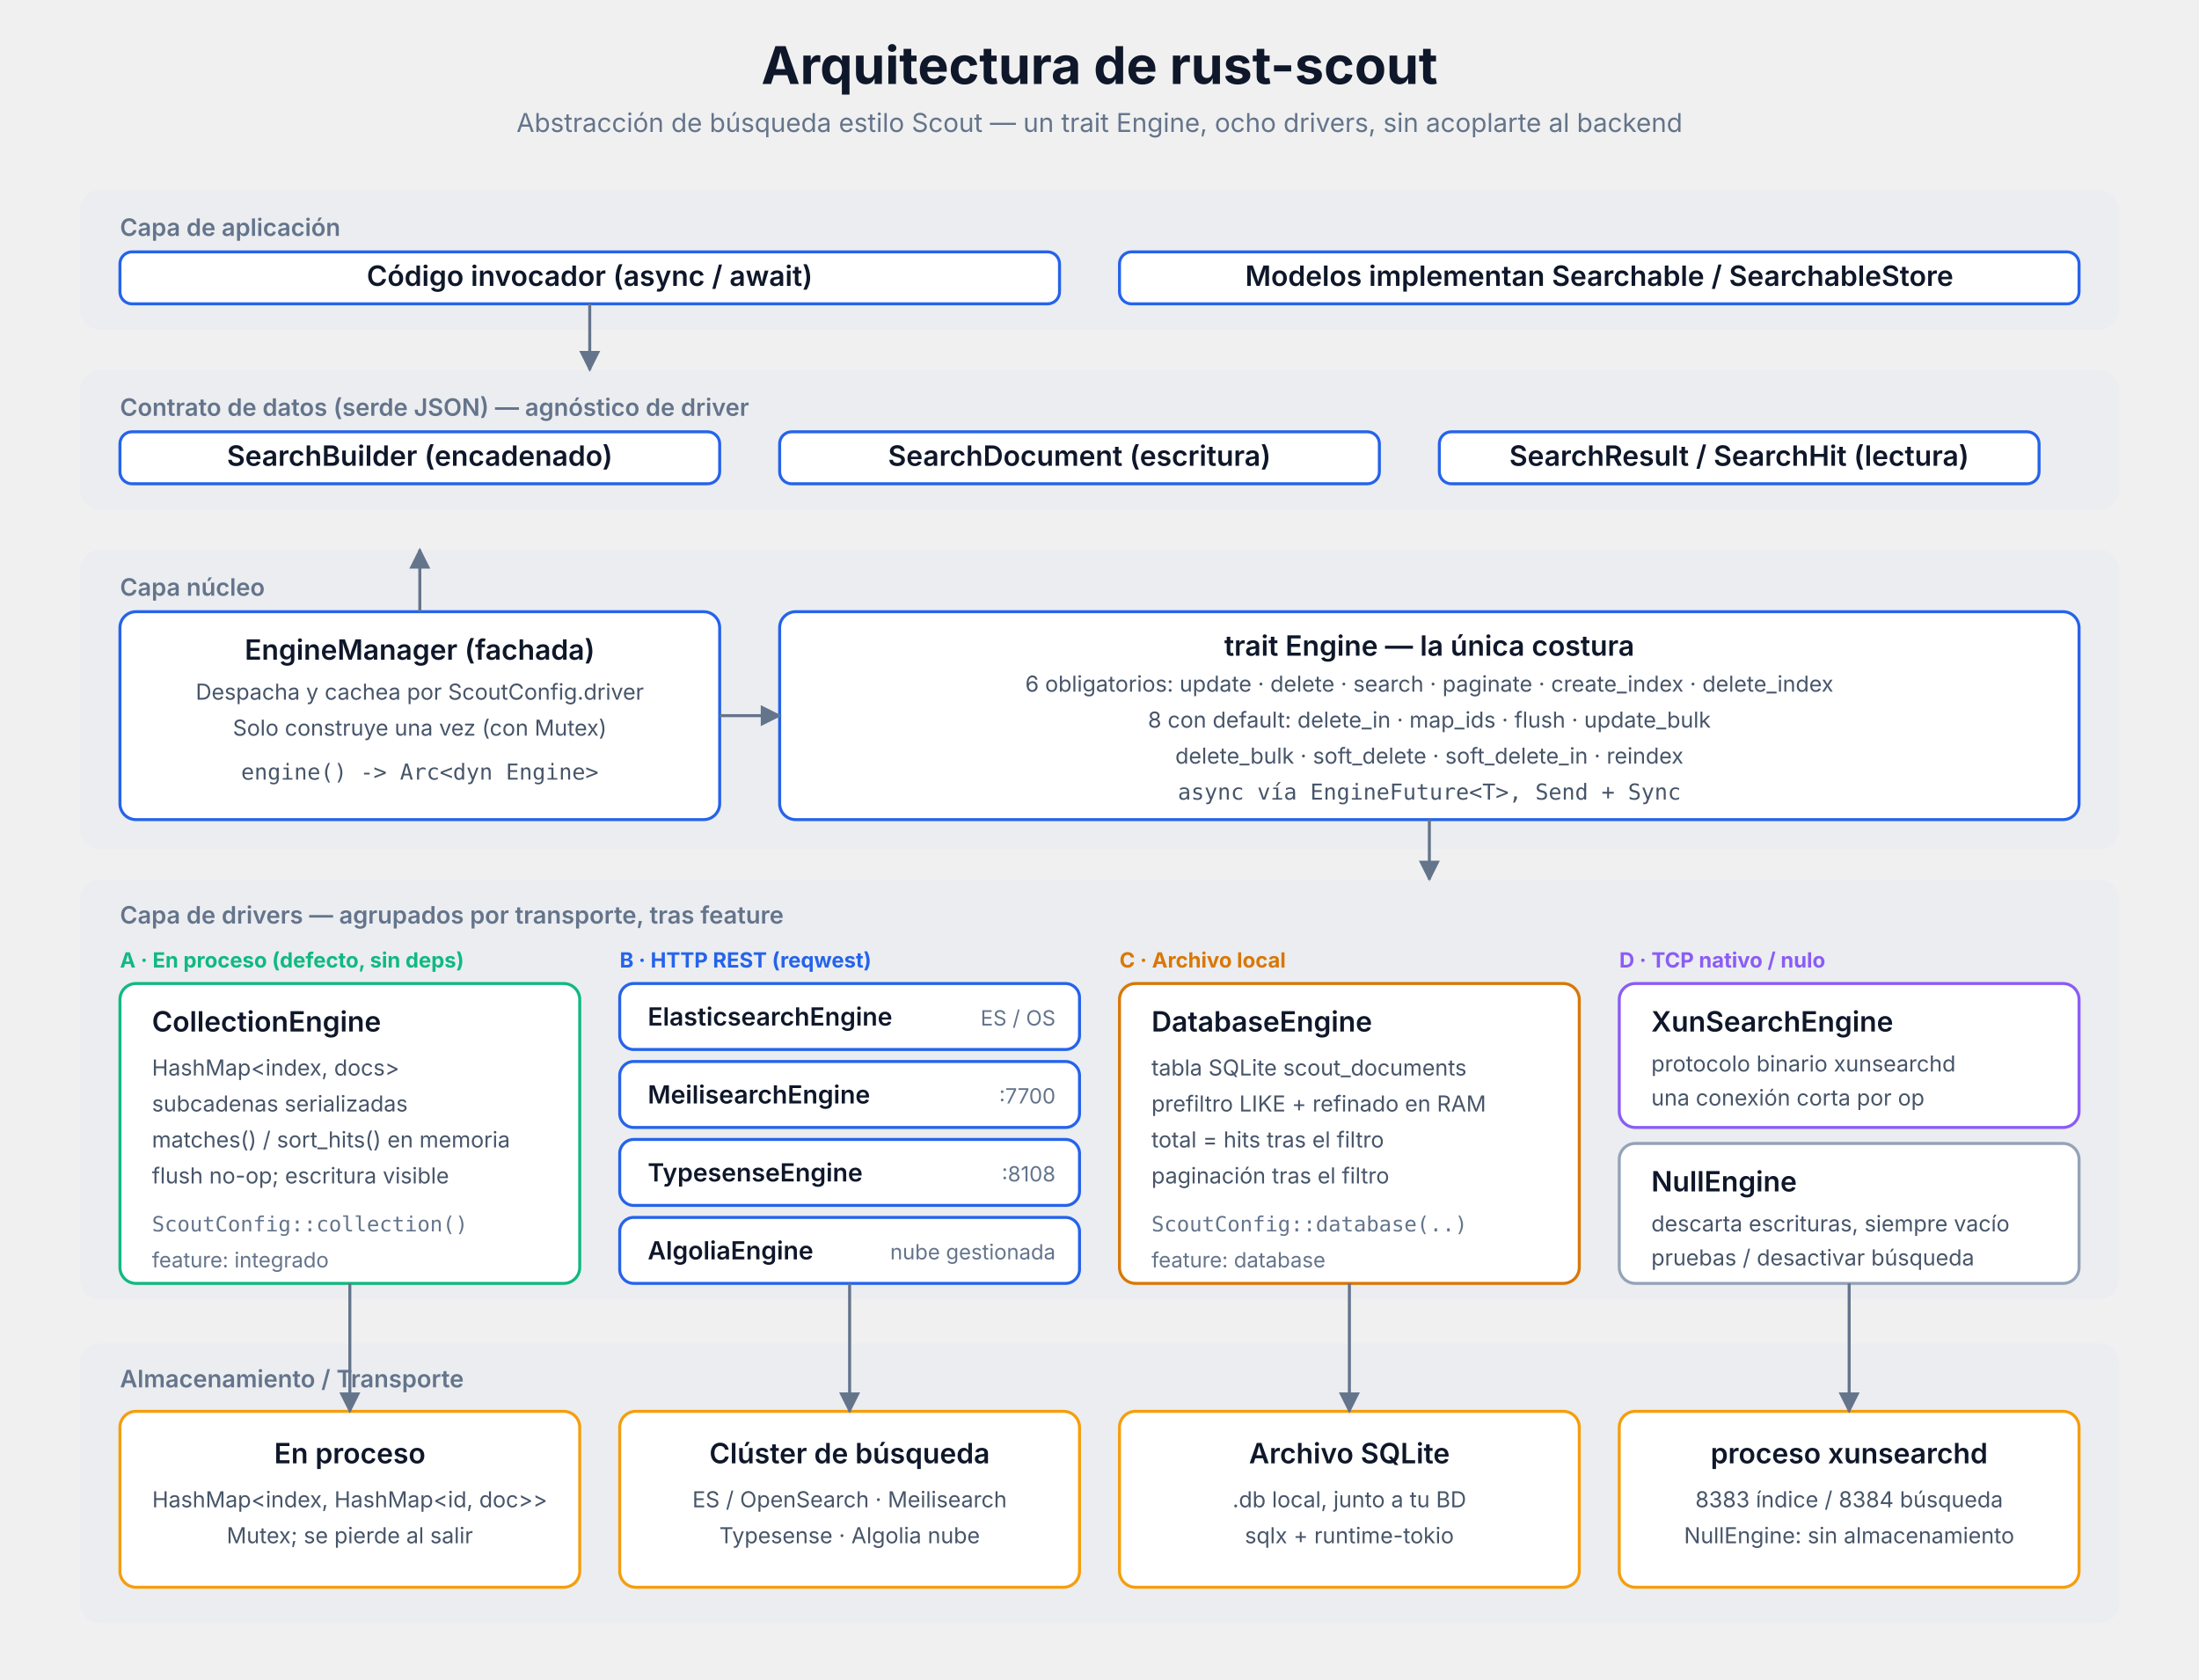
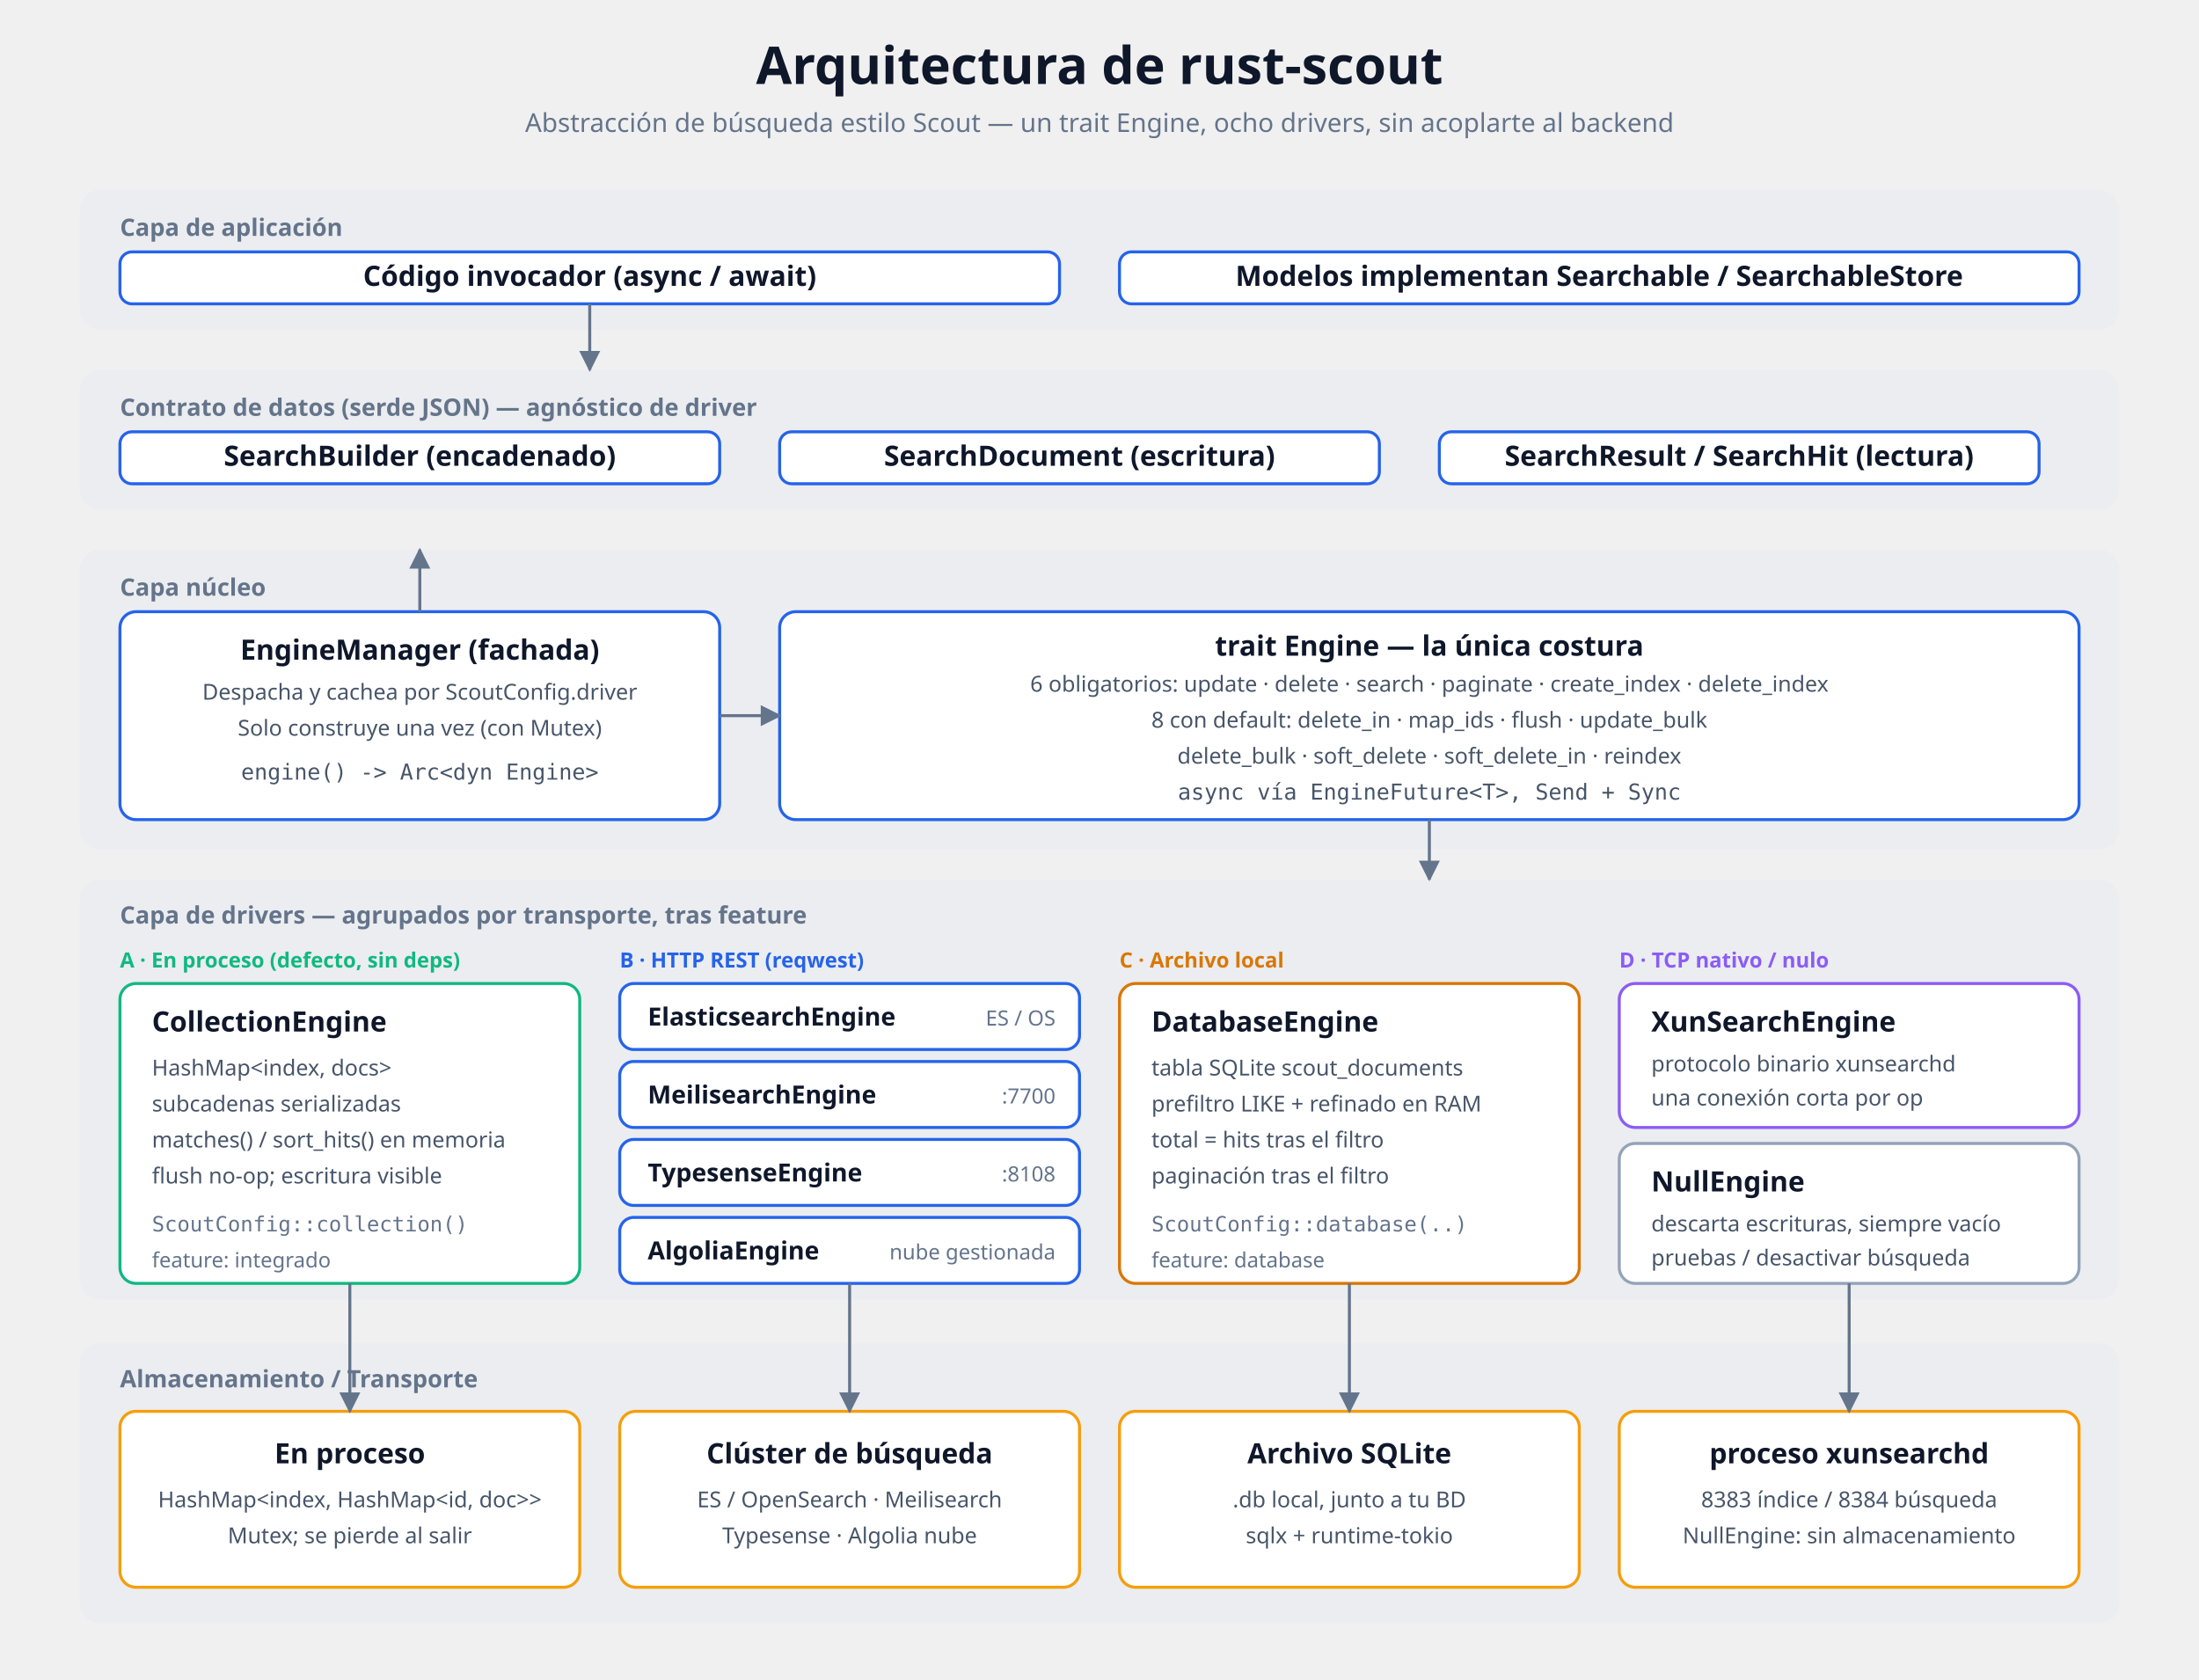
- <svg xmlns="http://www.w3.org/2000/svg" viewBox="0 0 1100 840" font-family="system-ui, -apple-system, 'Segoe UI', sans-serif" role="img" aria-labelledby="archTitle">
+ <svg xmlns="http://www.w3.org/2000/svg" viewBox="0 0 1100 840" font-family="system-ui, sans-serif" role="img" aria-labelledby="archTitle">
  <defs>
    <marker id="arrow" viewBox="0 0 10 10" refX="9" refY="5" markerWidth="7" markerHeight="7" orient="auto-start-reverse">
      <path d="M 0 0 L 10 5 L 0 10 z" fill="#64748b" />
    </marker>
    <style>
      .title { font-size: 26px; font-weight: 700; fill: #0f172a; }
      .sub   { font-size: 13px; fill: #64748b; }
      .layer { fill: #e2e8f0; opacity: 0.35; }
      .box   { fill: #ffffff; stroke: #2563eb; stroke-width: 1.5; }
      .box-core { stroke: #2563eb; }
      .box-mem  { stroke: #10b981; }
      .box-http { stroke: #2563eb; }
      .box-db   { stroke: #d97706; }
      .box-tcp  { stroke: #8b5cf6; }
      .box-null { stroke: #94a3b8; }
      .box-data { stroke: #f59e0b; }
      .name  { font-size: 14px; font-weight: 600; fill: #0f172a; }
      .name-s{ font-size: 12.5px; font-weight: 600; fill: #0f172a; }
      .desc  { font-size: 11px; fill: #475569; }
      .desc-s{ font-size: 10.5px; fill: #64748b; }
      .lbl   { font-size: 12px; fill: #64748b; font-weight: 600; }
      .ctag  { font-size: 10.5px; font-weight: 700; }
      .mem   { fill: #10b981; }
      .http  { fill: #2563eb; }
      .db    { fill: #d97706; }
      .tcp   { fill: #8b5cf6; }
      .null  { fill: #64748b; }
-       .mono  { font-family: ui-monospace, SFMono-Regular, Menlo, monospace; }
+       .mono  { font-family: ui-monospace, monospace; }
    </style>
  </defs>
  <text x="550" y="42" text-anchor="middle" class="title">Arquitectura de rust-scout</text>
  <text x="550" y="66" text-anchor="middle" class="sub">Abstracción de búsqueda estilo Scout — un trait Engine, ocho drivers, sin acoplarte al backend</text>
  <rect x="40" y="95" width="1020" height="70" rx="10" class="layer" />
  <text x="60" y="118" class="lbl">Capa de aplicación</text>
  <rect x="60" y="126" width="470" height="26" rx="6" class="box" />
  <text x="295" y="143" text-anchor="middle" class="name">Código invocador (async / await)</text>
  <rect x="560" y="126" width="480" height="26" rx="6" class="box" />
  <text x="800" y="143" text-anchor="middle" class="name">Modelos implementan Searchable / SearchableStore</text>
  <rect x="40" y="185" width="1020" height="70" rx="10" class="layer" />
  <text x="60" y="208" class="lbl">Contrato de datos (serde JSON) — agnóstico de driver</text>
  <rect x="60" y="216" width="300" height="26" rx="6" class="box" />
  <text x="210" y="233" text-anchor="middle" class="name">SearchBuilder (encadenado)</text>
  <rect x="390" y="216" width="300" height="26" rx="6" class="box" />
  <text x="540" y="233" text-anchor="middle" class="name">SearchDocument (escritura)</text>
  <rect x="720" y="216" width="300" height="26" rx="6" class="box" />
  <text x="870" y="233" text-anchor="middle" class="name">SearchResult / SearchHit (lectura)</text>
  <rect x="40" y="275" width="1020" height="150" rx="10" class="layer" />
  <text x="60" y="298" class="lbl">Capa núcleo</text>
  <rect x="60" y="306" width="300" height="104" rx="8" class="box box-core" />
  <text x="210" y="330" text-anchor="middle" class="name">EngineManager (fachada)</text>
  <text x="210" y="350" text-anchor="middle" class="desc">Despacha y cachea por ScoutConfig.driver</text>
  <text x="210" y="368" text-anchor="middle" class="desc">Solo construye una vez (con Mutex)</text>
  <text x="210" y="390" text-anchor="middle" class="desc mono">engine() -&gt; Arc&lt;dyn Engine&gt;</text>
  <rect x="390" y="306" width="650" height="104" rx="8" class="box box-core" />
  <text x="715" y="328" text-anchor="middle" class="name">trait Engine — la única costura</text>
  <text x="715" y="346" text-anchor="middle" class="desc">6 obligatorios: update · delete · search · paginate · create_index · delete_index</text>
  <text x="715" y="364" text-anchor="middle" class="desc">8 con default: delete_in · map_ids · flush · update_bulk</text>
  <text x="715" y="382" text-anchor="middle" class="desc">delete_bulk · soft_delete · soft_delete_in · reindex</text>
  <text x="715" y="400" text-anchor="middle" class="desc mono">async vía EngineFuture&lt;T&gt;, Send + Sync</text>
  <line x1="210" y1="306" x2="210" y2="275" stroke="#64748b" stroke-width="1.5" marker-end="url(#arrow)" />
  <line x1="360" y1="358" x2="390" y2="358" stroke="#64748b" stroke-width="1.5" marker-end="url(#arrow)" />
  <line x1="715" y1="410" x2="715" y2="440" stroke="#64748b" stroke-width="1.5" marker-end="url(#arrow)" />
  <rect x="40" y="440" width="1020" height="210" rx="10" class="layer" />
  <text x="60" y="462" class="lbl">Capa de drivers — agrupados por transporte, tras feature</text>
  <text x="60" y="484" class="ctag mem">A · En proceso (defecto, sin deps)</text>
  <rect x="60" y="492" width="230" height="150" rx="8" class="box box-mem" />
  <text x="76" y="516" class="name">CollectionEngine</text>
  <text x="76" y="538" class="desc">HashMap&lt;index, docs&gt;</text>
  <text x="76" y="556" class="desc">subcadenas serializadas</text>
  <text x="76" y="574" class="desc">matches() / sort_hits() en memoria</text>
  <text x="76" y="592" class="desc">flush no-op; escritura visible</text>
  <text x="76" y="616" class="desc-s mono">ScoutConfig::collection()</text>
  <text x="76" y="634" class="desc-s">feature: integrado</text>
  <text x="310" y="484" class="ctag http">B · HTTP REST (reqwest)</text>
  <rect x="310" y="492" width="230" height="33" rx="7" class="box box-http" />
  <text x="324" y="513" class="name-s">ElasticsearchEngine</text>
  <text x="528" y="513" text-anchor="end" class="desc-s">ES / OS</text>
  <rect x="310" y="531" width="230" height="33" rx="7" class="box box-http" />
  <text x="324" y="552" class="name-s">MeilisearchEngine</text>
  <text x="528" y="552" text-anchor="end" class="desc-s">:7700</text>
  <rect x="310" y="570" width="230" height="33" rx="7" class="box box-http" />
  <text x="324" y="591" class="name-s">TypesenseEngine</text>
  <text x="528" y="591" text-anchor="end" class="desc-s">:8108</text>
  <rect x="310" y="609" width="230" height="33" rx="7" class="box box-http" />
  <text x="324" y="630" class="name-s">AlgoliaEngine</text>
  <text x="528" y="630" text-anchor="end" class="desc-s">nube gestionada</text>
  <text x="560" y="484" class="ctag db">C · Archivo local</text>
  <rect x="560" y="492" width="230" height="150" rx="8" class="box box-db" />
  <text x="576" y="516" class="name">DatabaseEngine</text>
  <text x="576" y="538" class="desc">tabla SQLite scout_documents</text>
  <text x="576" y="556" class="desc">prefiltro LIKE + refinado en RAM</text>
  <text x="576" y="574" class="desc">total = hits tras el filtro</text>
  <text x="576" y="592" class="desc">paginación tras el filtro</text>
  <text x="576" y="616" class="desc-s mono">ScoutConfig::database(..)</text>
  <text x="576" y="634" class="desc-s">feature: database</text>
  <text x="810" y="484" class="ctag tcp">D · TCP nativo / nulo</text>
  <rect x="810" y="492" width="230" height="72" rx="8" class="box box-tcp" />
  <text x="826" y="516" class="name">XunSearchEngine</text>
  <text x="826" y="536" class="desc">protocolo binario xunsearchd</text>
  <text x="826" y="553" class="desc">una conexión corta por op</text>
  <rect x="810" y="572" width="230" height="70" rx="8" class="box box-null" />
  <text x="826" y="596" class="name">NullEngine</text>
  <text x="826" y="616" class="desc">descarta escrituras, siempre vacío</text>
  <text x="826" y="633" class="desc">pruebas / desactivar búsqueda</text>
  <rect x="40" y="672" width="1020" height="140" rx="10" class="layer" />
  <text x="60" y="694" class="lbl">Almacenamiento / Transporte</text>
  <rect x="60" y="706" width="230" height="88" rx="8" class="box box-data" />
  <text x="175" y="732" text-anchor="middle" class="name">En proceso</text>
  <text x="175" y="754" text-anchor="middle" class="desc">HashMap&lt;index, HashMap&lt;id, doc&gt;&gt;</text>
  <text x="175" y="772" text-anchor="middle" class="desc">Mutex; se pierde al salir</text>
  <rect x="310" y="706" width="230" height="88" rx="8" class="box box-data" />
  <text x="425" y="732" text-anchor="middle" class="name">Clúster de búsqueda</text>
  <text x="425" y="754" text-anchor="middle" class="desc">ES / OpenSearch · Meilisearch</text>
  <text x="425" y="772" text-anchor="middle" class="desc">Typesense · Algolia nube</text>
  <rect x="560" y="706" width="230" height="88" rx="8" class="box box-data" />
  <text x="675" y="732" text-anchor="middle" class="name">Archivo SQLite</text>
  <text x="675" y="754" text-anchor="middle" class="desc">.db local, junto a tu BD</text>
  <text x="675" y="772" text-anchor="middle" class="desc">sqlx + runtime-tokio</text>
  <rect x="810" y="706" width="230" height="88" rx="8" class="box box-data" />
  <text x="925" y="732" text-anchor="middle" class="name">proceso xunsearchd</text>
  <text x="925" y="754" text-anchor="middle" class="desc">8383 índice / 8384 búsqueda</text>
  <text x="925" y="772" text-anchor="middle" class="desc">NullEngine: sin almacenamiento</text>
  <line x1="175" y1="642" x2="175" y2="706" stroke="#64748b" stroke-width="1.5" marker-end="url(#arrow)" />
  <line x1="425" y1="642" x2="425" y2="706" stroke="#64748b" stroke-width="1.5" marker-end="url(#arrow)" />
  <line x1="675" y1="642" x2="675" y2="706" stroke="#64748b" stroke-width="1.5" marker-end="url(#arrow)" />
  <line x1="925" y1="642" x2="925" y2="706" stroke="#64748b" stroke-width="1.5" marker-end="url(#arrow)" />
  <line x1="295" y1="152" x2="295" y2="185" stroke="#64748b" stroke-width="1.5" marker-end="url(#arrow)" />
</svg>
